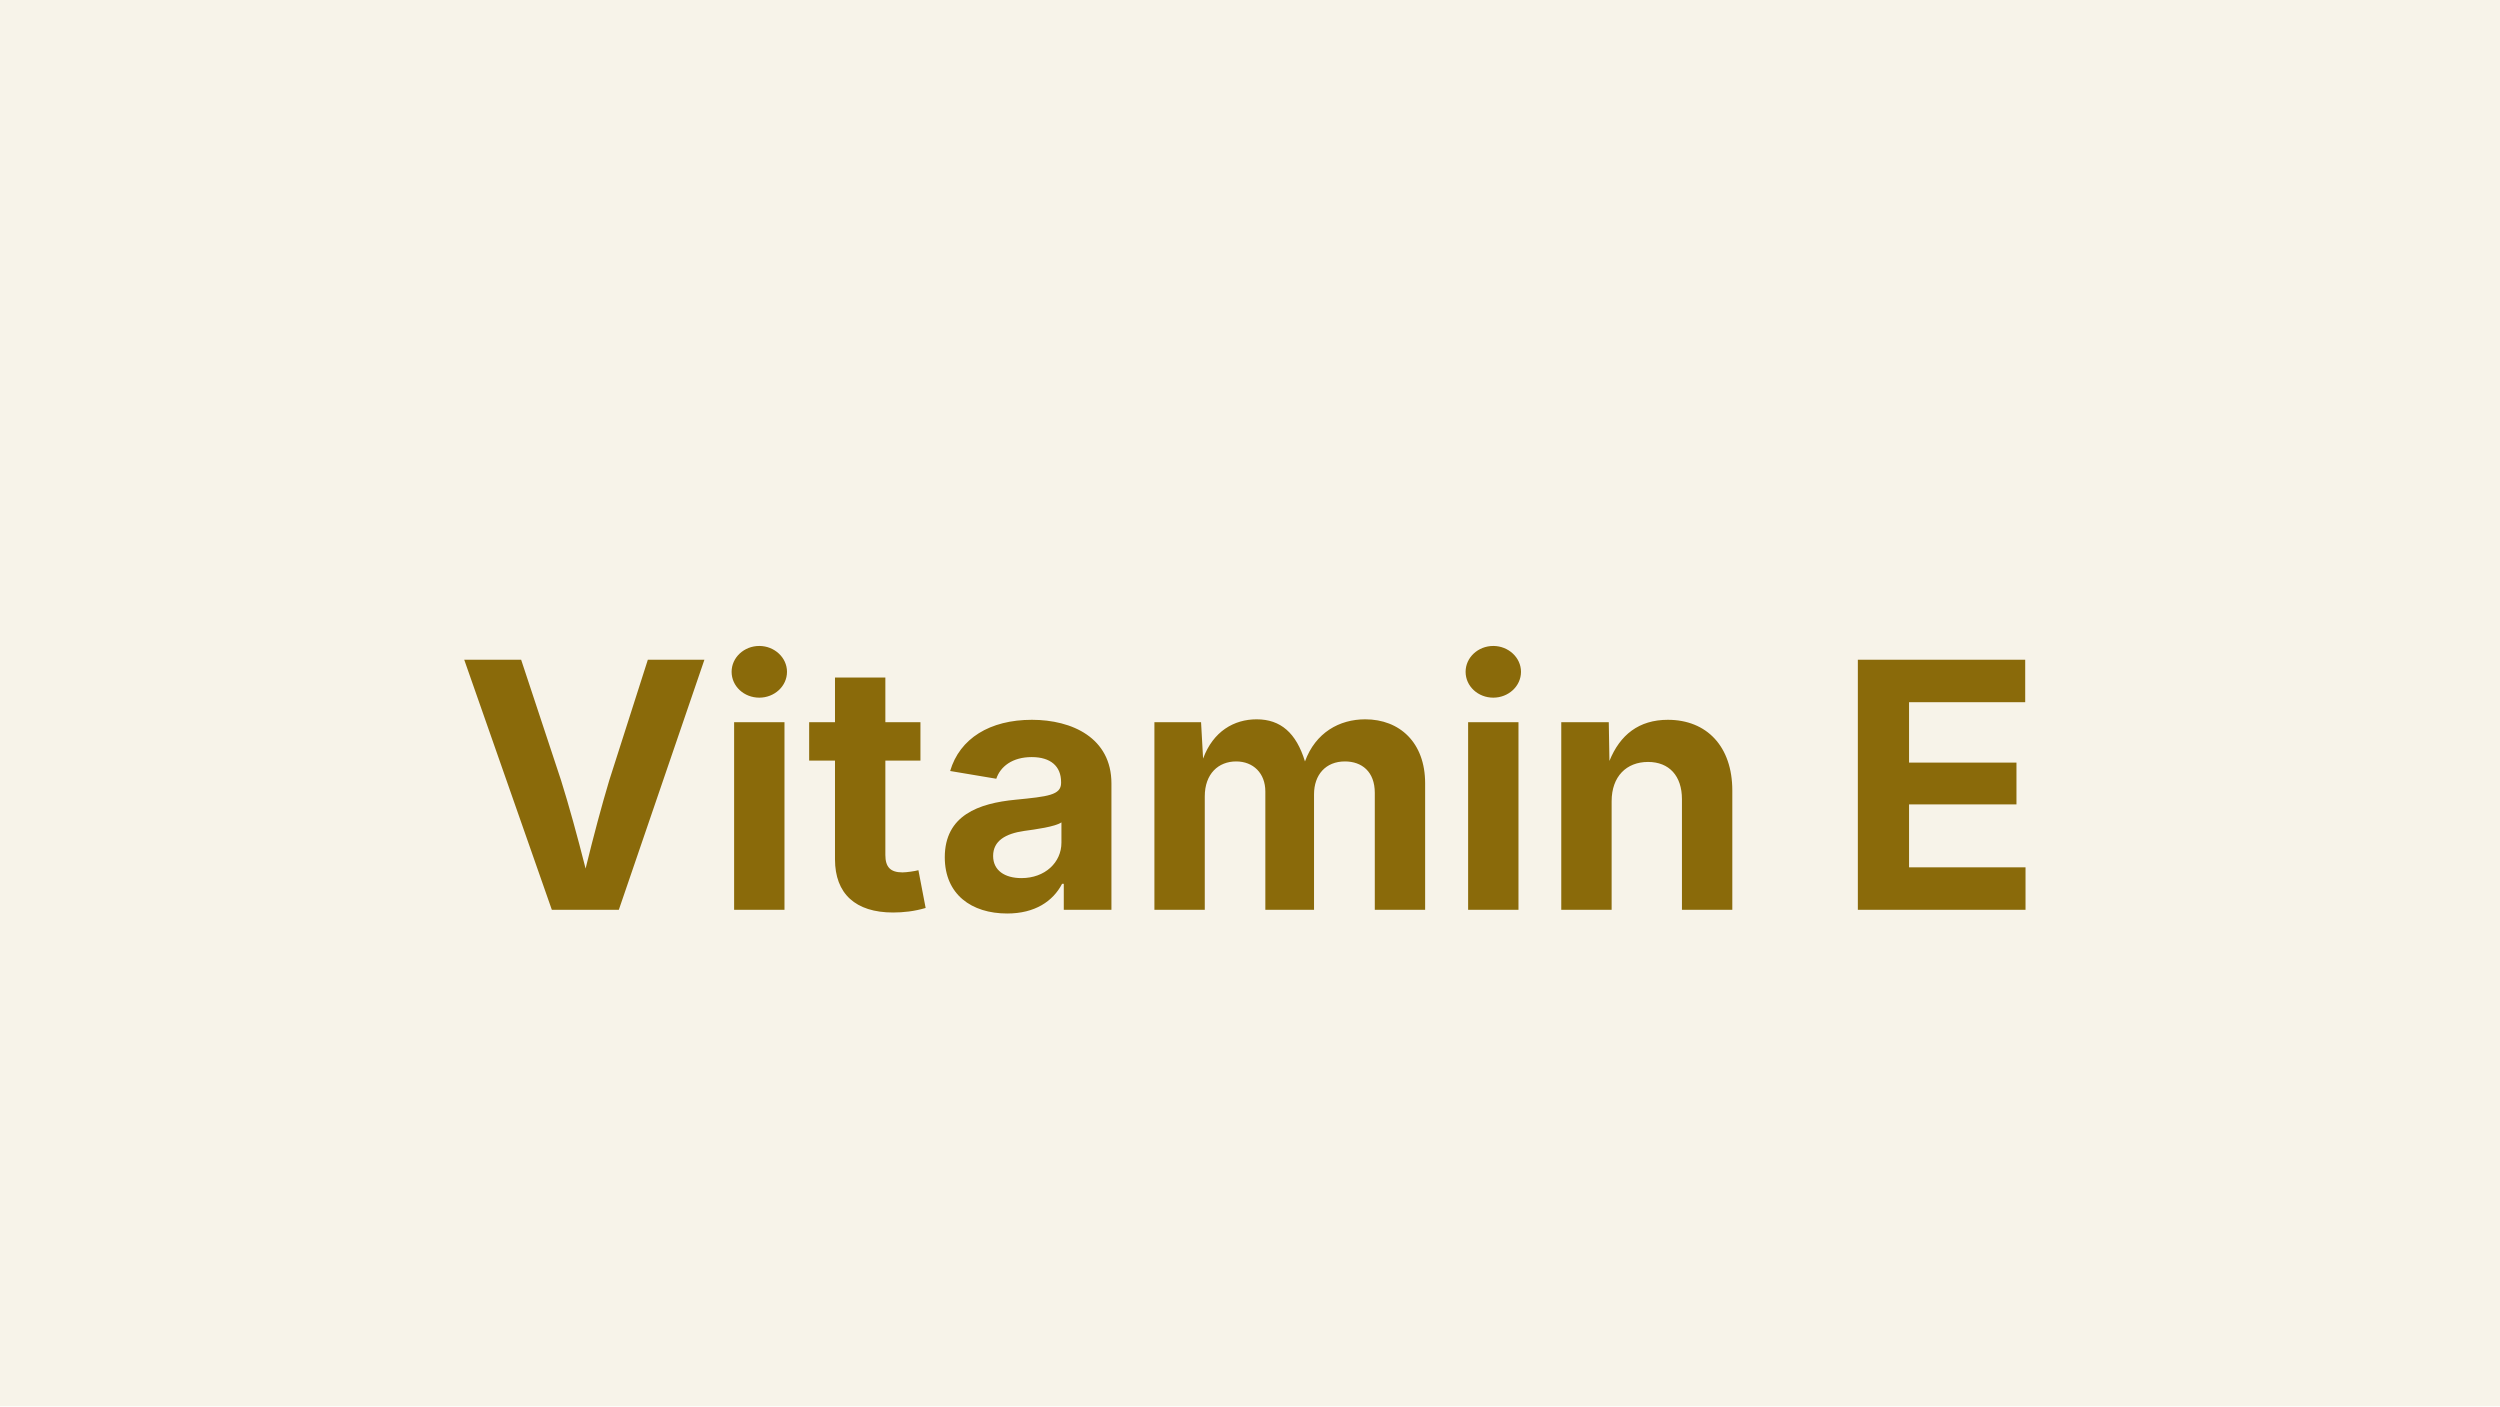
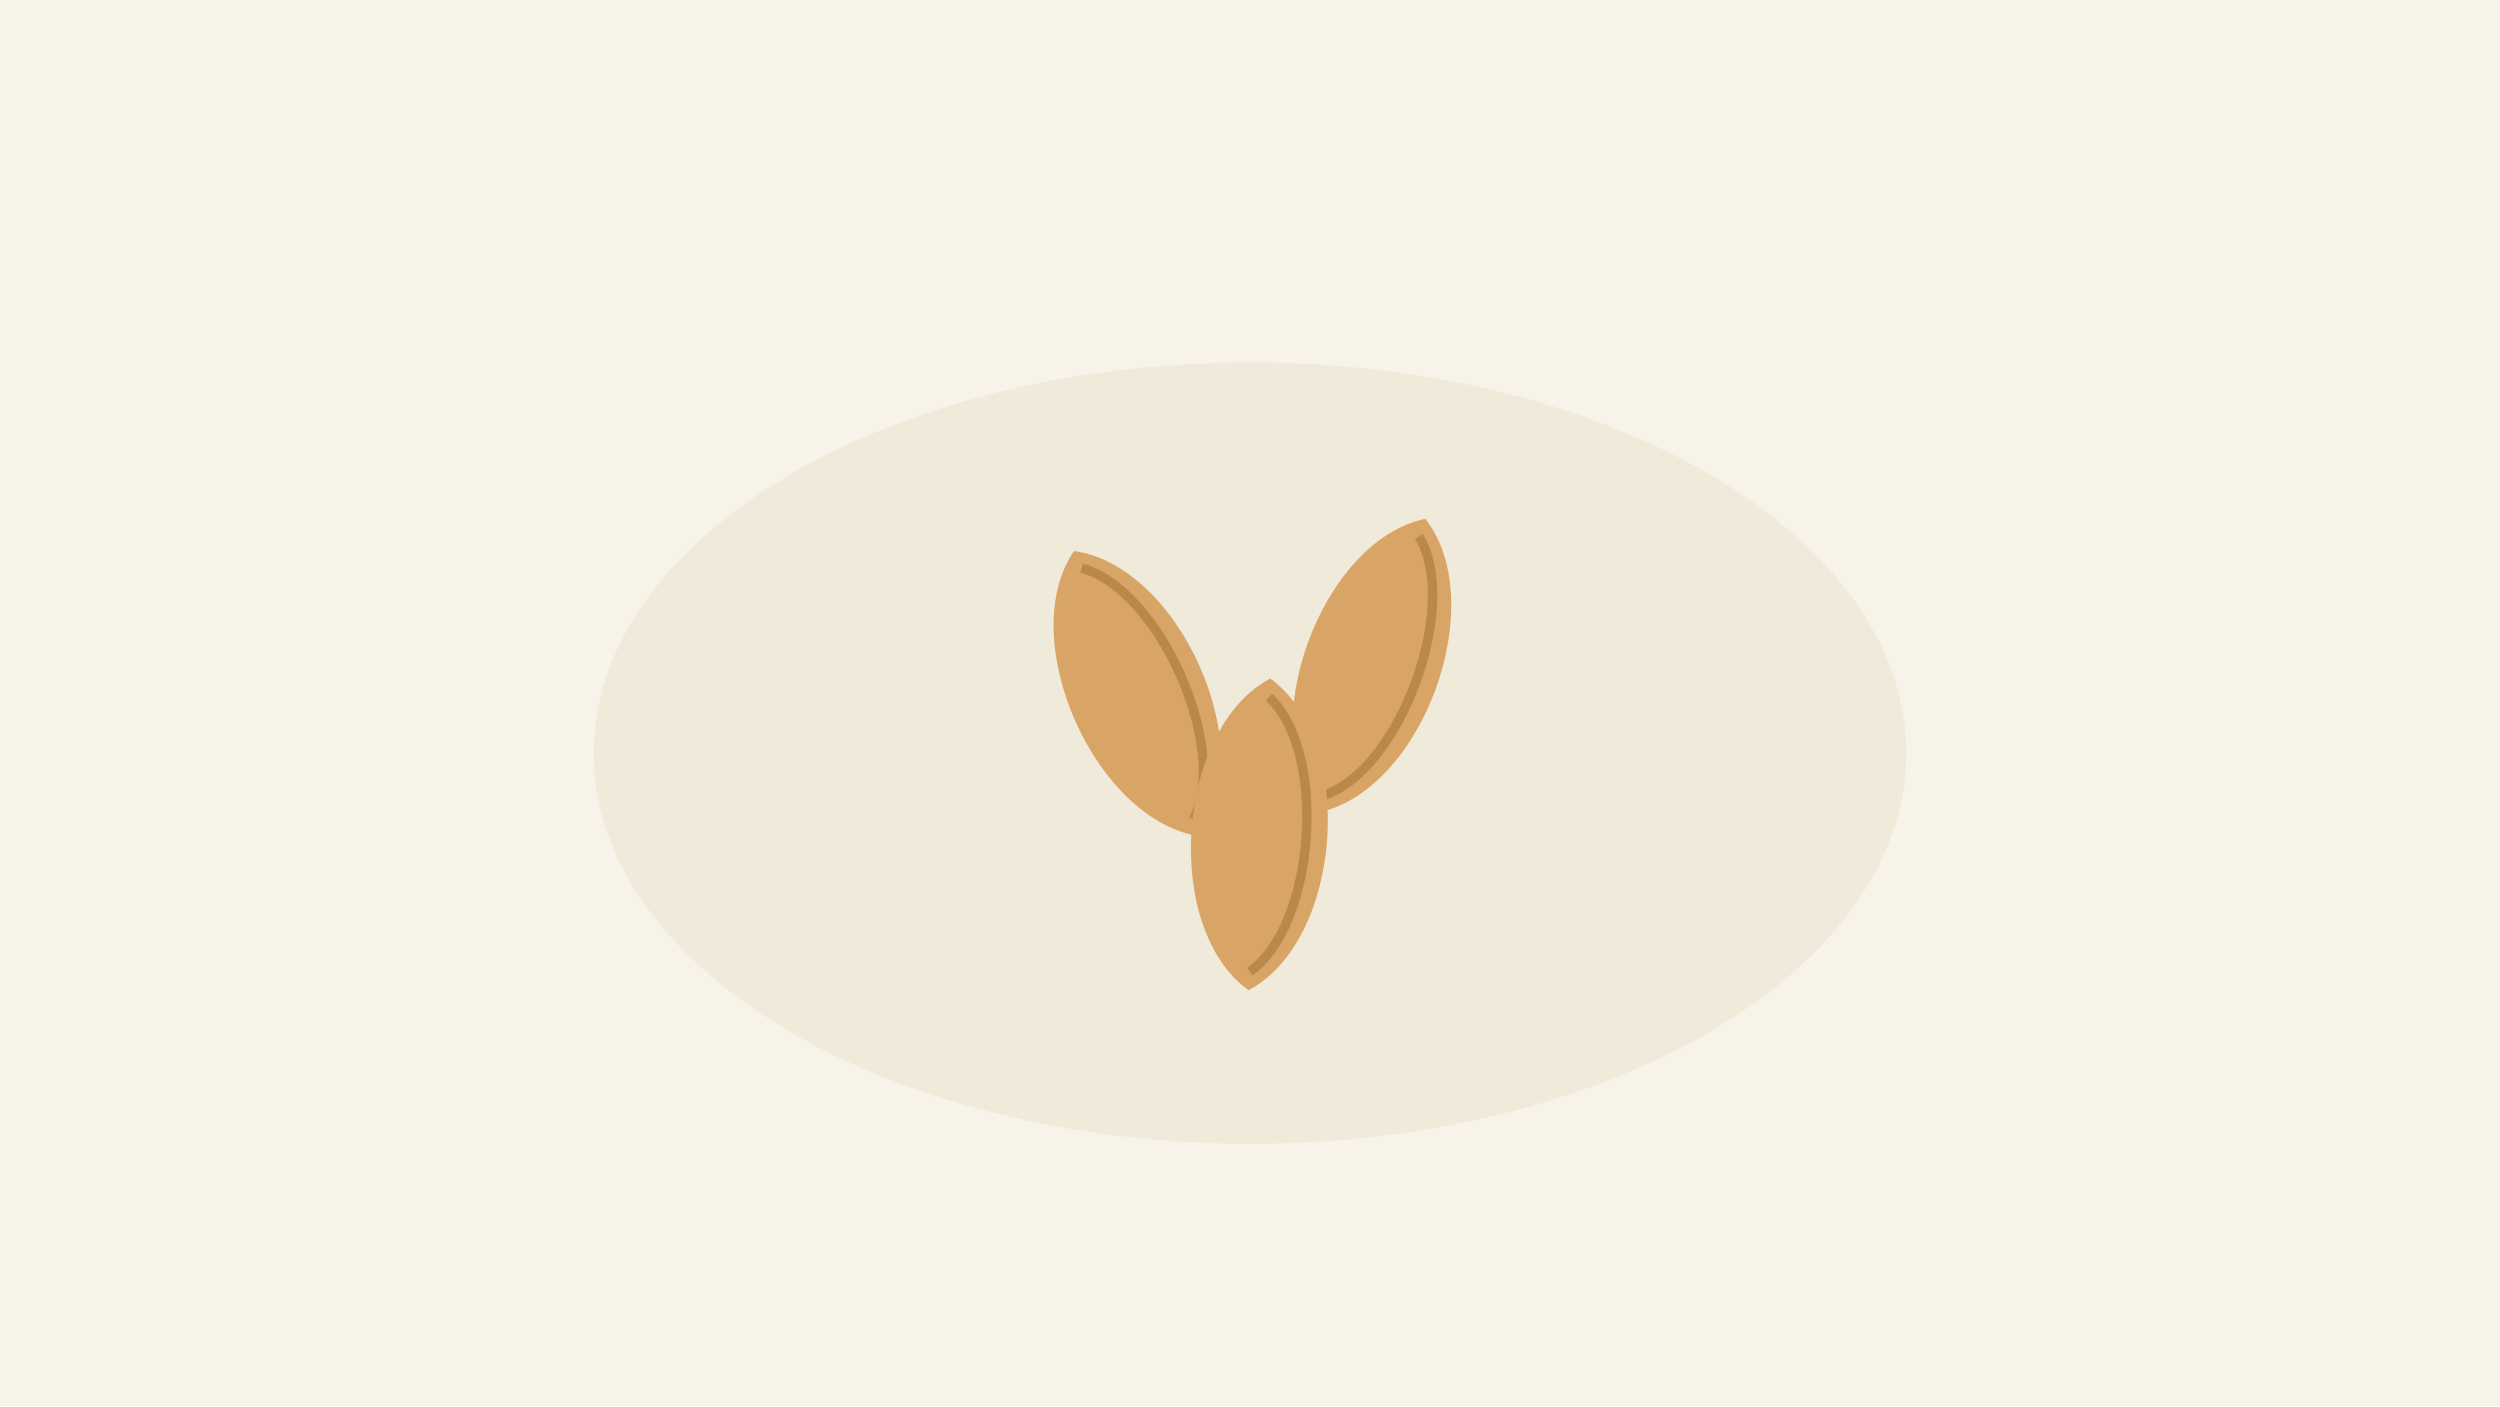
- <svg xmlns="http://www.w3.org/2000/svg" viewBox="0 0 1600 900" role="img" aria-label="Vitamin E">
+ <svg xmlns="http://www.w3.org/2000/svg" viewBox="0 0 1600 900" role="img" aria-label="維生素 E">
  <rect width="1600" height="900" fill="#F7F3E9" />
-   <text x="800" y="500" dominant-baseline="middle" text-anchor="middle" fill="#8A6A0A" font-family="Noto Sans TC, Inter, Arial, sans-serif" font-size="220" font-weight="700">Vitamin E</text>
+   <ellipse cx="800" cy="482" rx="420" ry="250" fill="#8A6A0A" opacity="0.07" />
+   <g transform="translate(800,450)">
+     <g transform="translate(-72,-6) rotate(-24)">
+       <path d="M0,-100 C58,-64 58,64 0,100 C-58,64 -58,-64 0,-100 Z" fill="#D9A566" />
+       <path d="M0,-88 C40,-56 40,56 0,88" fill="none" stroke="#B9884A" stroke-width="6" />
+     </g>
+     <g transform="translate(78,-24) rotate(20)">
+       <path d="M0,-100 C58,-64 58,64 0,100 C-58,64 -58,-64 0,-100 Z" fill="#D9A566" />
+       <path d="M0,-88 C40,-56 40,56 0,88" fill="none" stroke="#B9884A" stroke-width="6" />
+     </g>
+     <g transform="translate(6,84) rotate(4)">
+       <path d="M0,-100 C58,-64 58,64 0,100 C-58,64 -58,-64 0,-100 Z" fill="#D9A566" />
+       <path d="M0,-88 C40,-56 40,56 0,88" fill="none" stroke="#B9884A" stroke-width="6" />
+     </g>
+   </g>
</svg>
